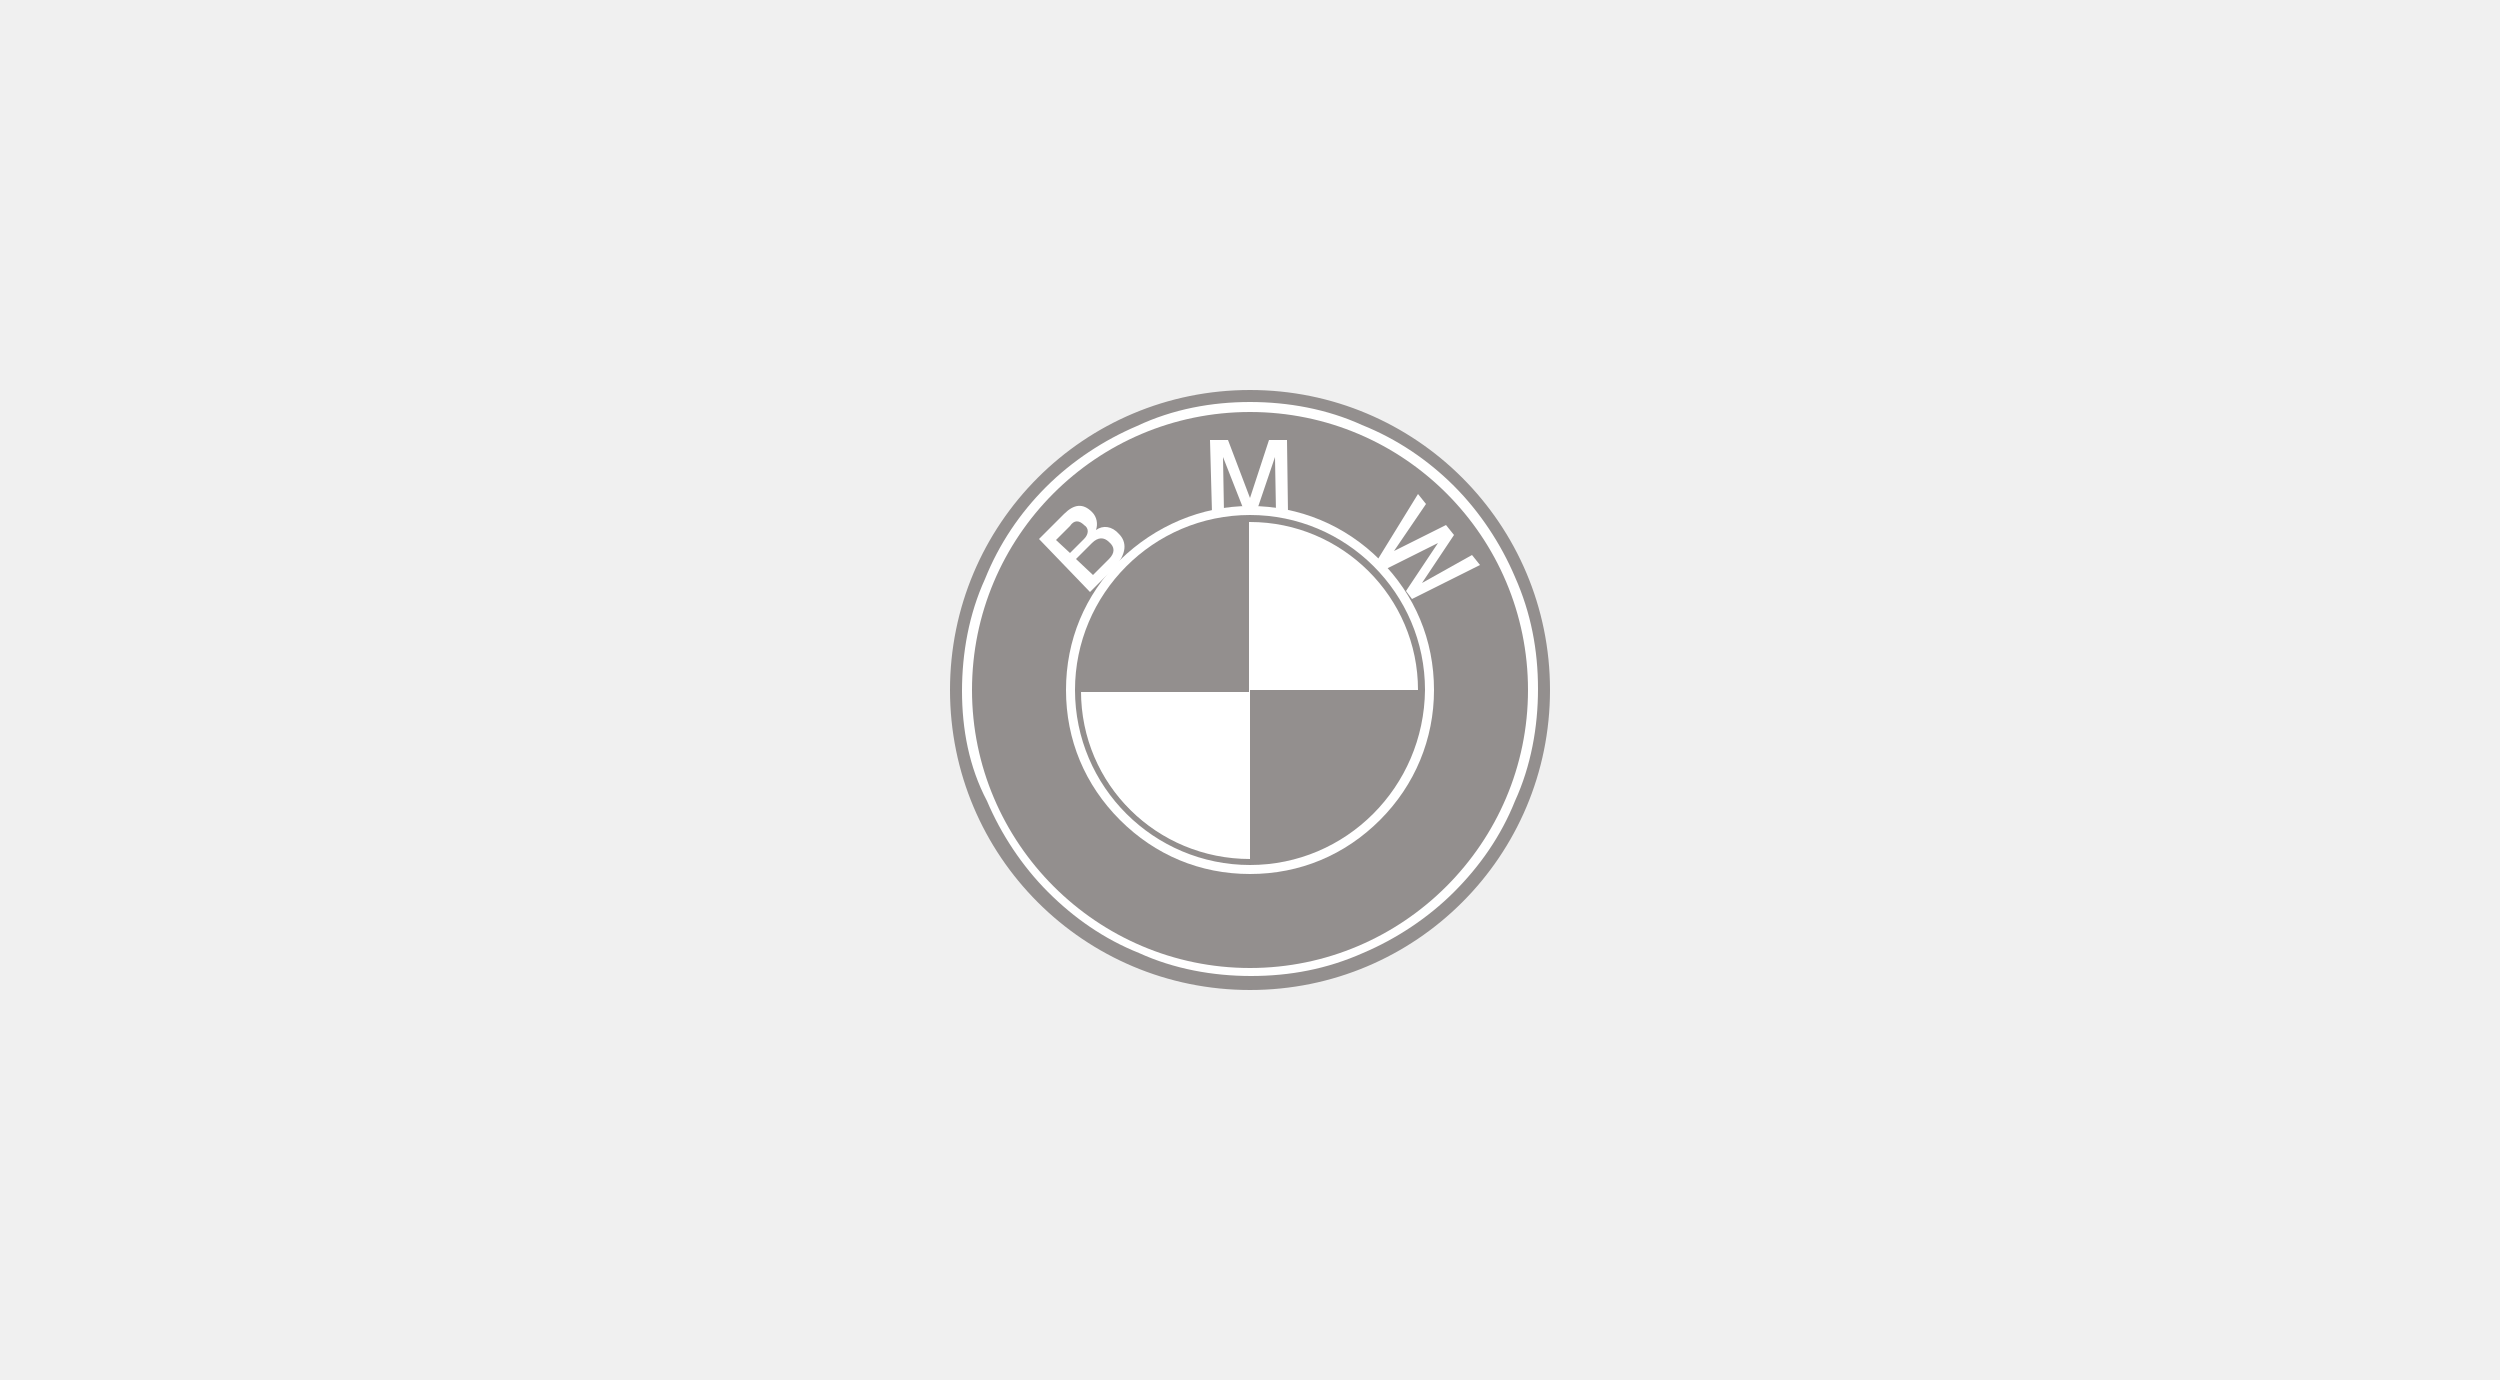
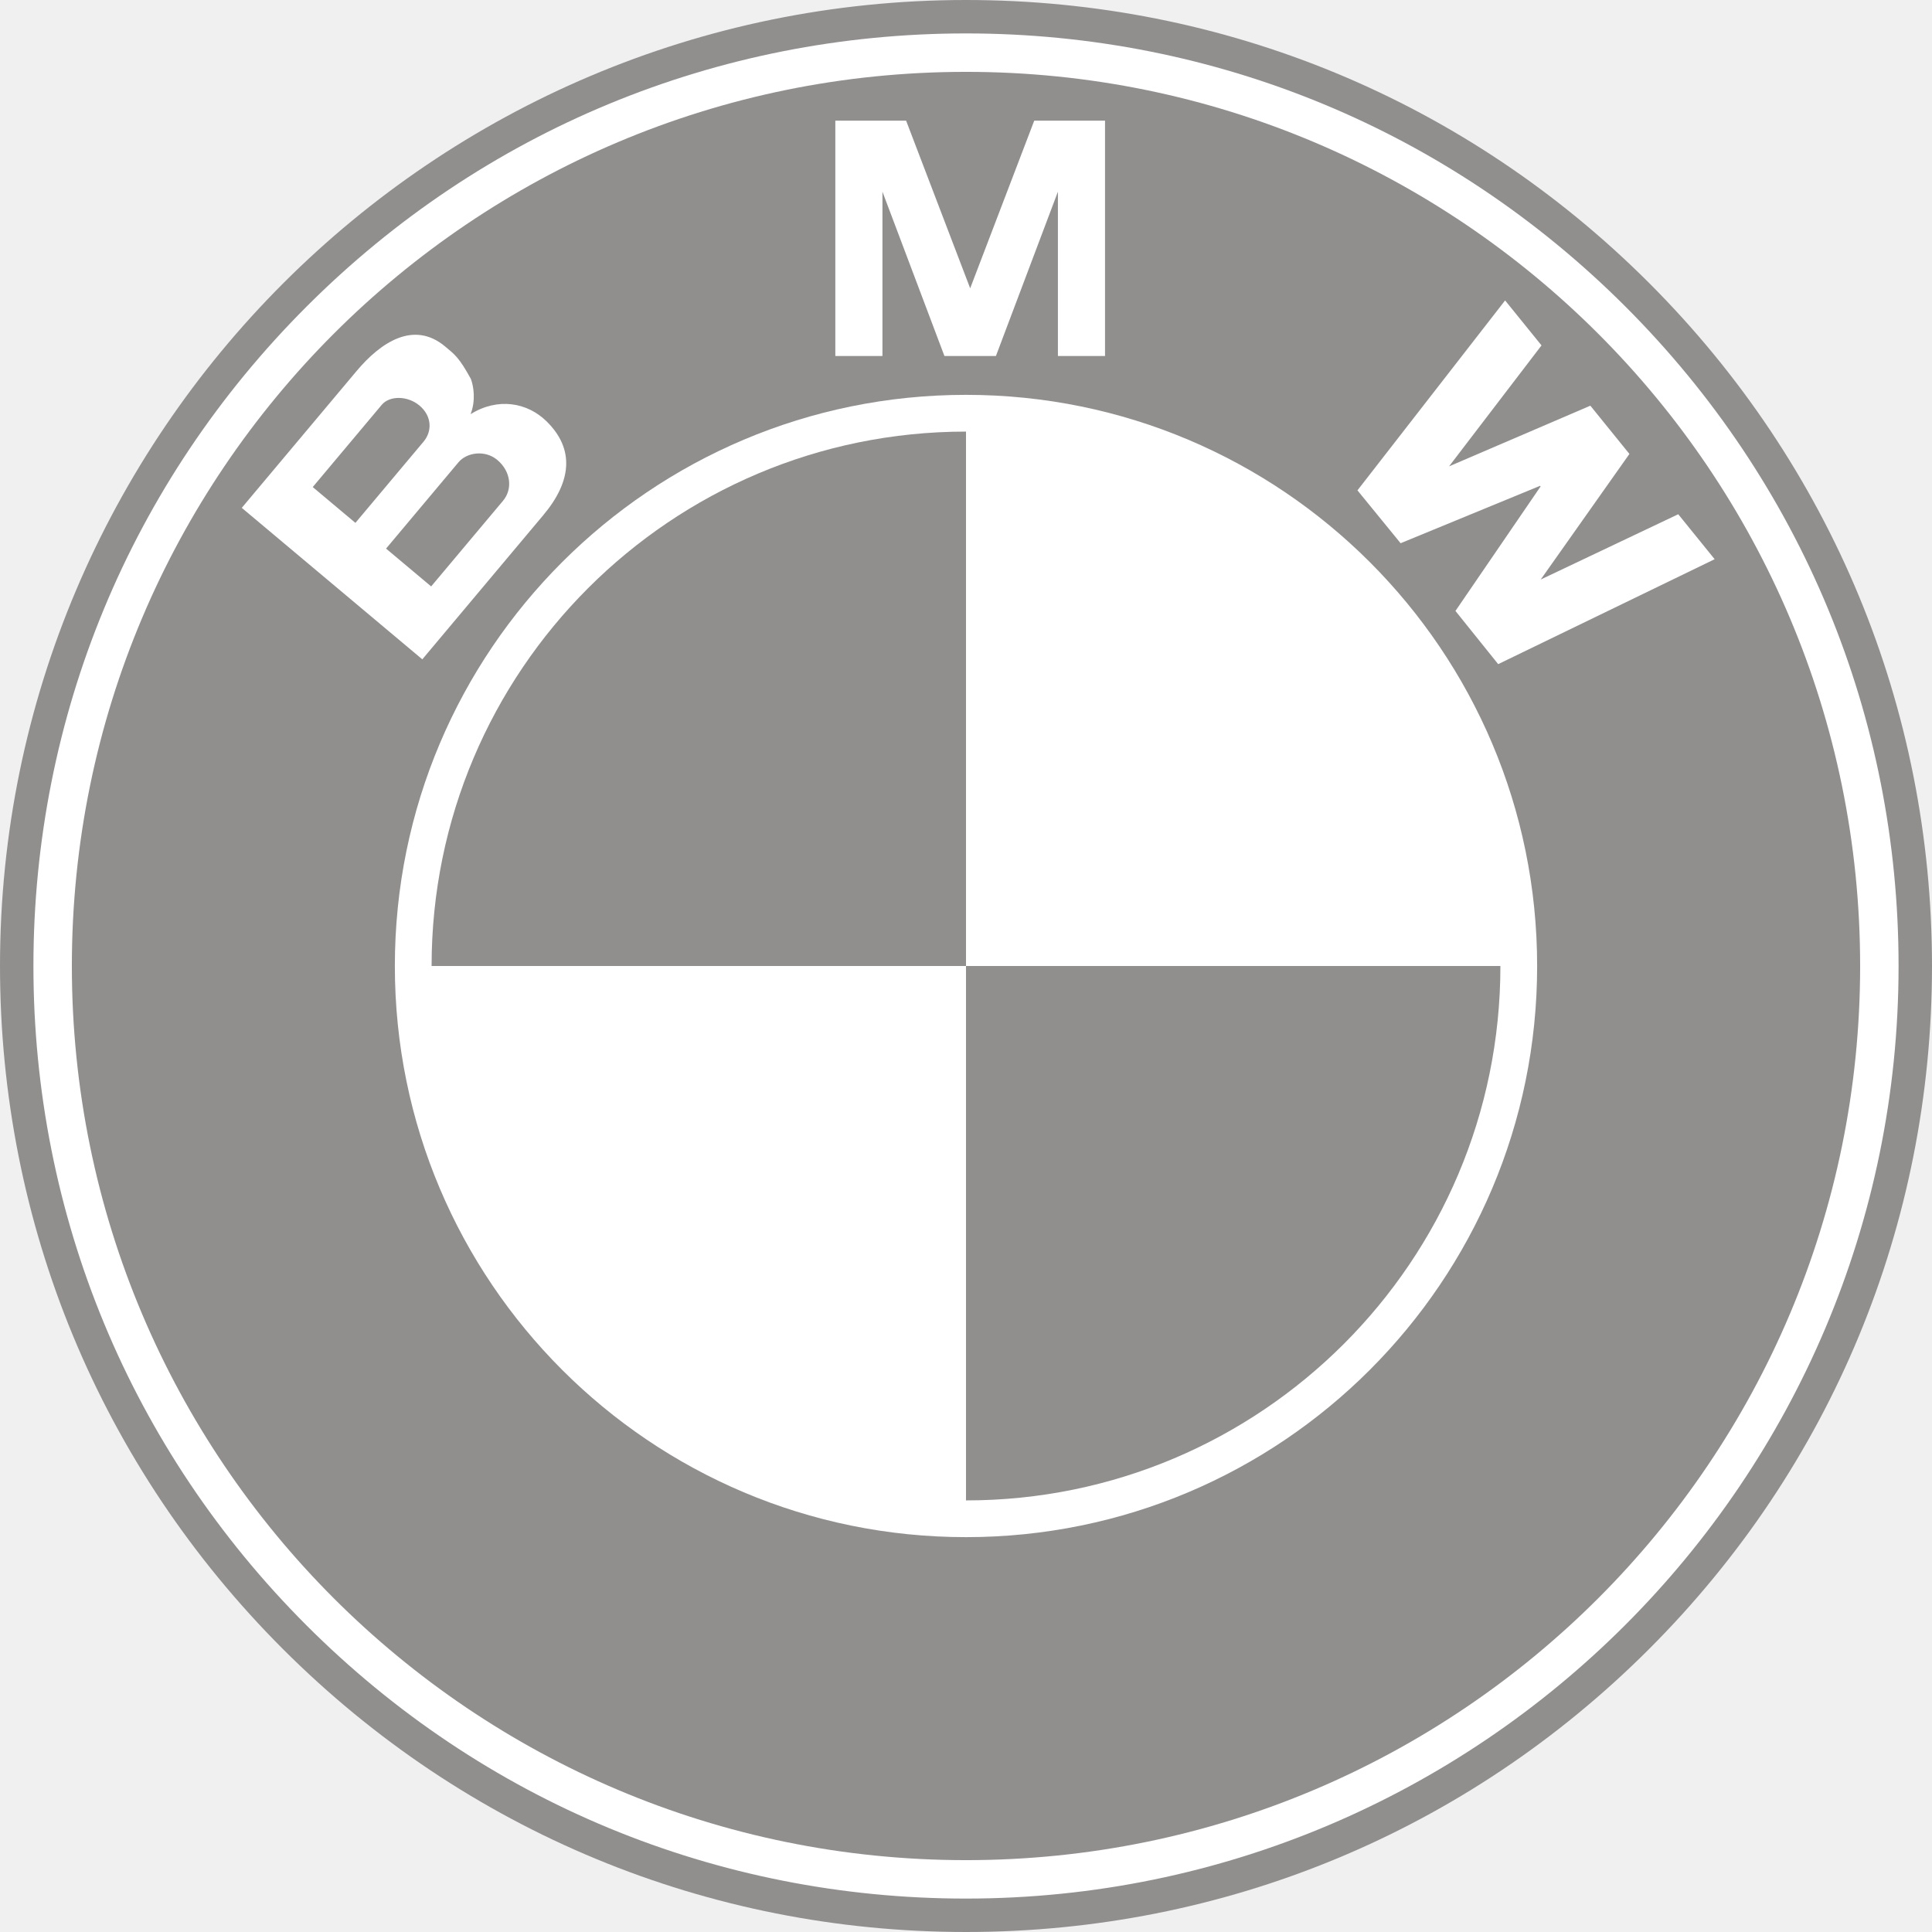
- <svg xmlns="http://www.w3.org/2000/svg" xmlns:xlink="http://www.w3.org/1999/xlink" version="1.1" id="Layer_1" x="0px" y="0px" width="250px" height="138px" viewBox="0 0 250 138" style="enable-background:new 0 0 250 138;" xml:space="preserve">
-   <style type="text/css">
- 	.st0{fill:#938F8E;}
- 	.st1{fill:#F6E9B9;}
- 	.st2{fill:#FFFFFF;}
- 	.st3{fill:none;stroke:#FFFFFF;stroke-width:1.000000e-03;}
- 	.st4{fill:#928E8E;}
- 	.st5{clip-path:url(#SVGID_2_);fill:#938F8E;}
- 	.st6{clip-path:url(#SVGID_4_);fill:#938F8E;}
- 	.st7{fill:none;}
- </style>
-   <g id="L3">
-     <g>
-       <path class="st2" d="M125,98.4c-16.2,0-29.4-13.2-29.4-29.4s13.2-29.4,29.4-29.4s29.4,13.2,29.4,29.4S141.2,98.4,125,98.4z" />
-       <path class="st0" d="M125,40.2c3.8,0,7.7,0.7,11.2,2.3c3.5,1.4,6.6,3.5,9.2,6.1c2.6,2.6,4.7,5.8,6.1,9.1c1.6,3.6,2.3,7.3,2.3,11.2    c0,3.8-0.7,7.7-2.3,11.2c-1.4,3.5-3.5,6.5-6.1,9.1c-2.6,2.6-5.8,4.7-9.1,6.1c-3.6,1.6-7.3,2.3-11.2,2.3c-3.8,0-7.7-0.7-11.2-2.3    c-3.5-1.4-6.5-3.5-9.1-6.1c-2.6-2.6-4.7-5.8-6.1-9.1c-1.8-3.4-2.5-7.2-2.5-11c0-3.8,0.7-7.7,2.3-11.2c1.4-3.5,3.5-6.6,6.1-9.2    s5.8-4.7,9.1-6.1C117.3,40.9,121.2,40.2,125,40.2 M125,39c-16.6,0-30,13.4-30,30s13.4,30,30,30s30-13.4,30-30S141.6,39,125,39    L125,39z" />
-     </g>
-   </g>
-   <g id="L5">
-     <g>
-       <path class="st0" d="M125,50.6c4.9,0,9.5,1.9,13,5.4c3.5,3.5,5.4,8,5.4,13c0,4.9-1.9,9.5-5.4,13c-3.5,3.5-8,5.4-13,5.4    s-9.5-1.9-13-5.4c-3.5-3.5-5.4-8-5.4-13s1.9-9.5,5.4-13C115.5,52.6,120.1,50.6,125,50.6 M125,41.2c-15.4,0-27.8,12.5-27.8,27.8    s12.5,27.8,27.8,27.8s27.8-12.5,27.8-27.8S140.4,41.2,125,41.2L125,41.2z" />
-     </g>
-   </g>
-   <g id="L4">
-     <path d="M125,86.4c-9.6,0-17.3-7.8-17.3-17.3s7.7-17.4,17.3-17.4s17.3,7.8,17.3,17.3S134.5,86.4,125,86.4z M125,52.1   c-9.4,0-17,7.7-17,17c0,9.4,7.7,16.9,17,16.9s17-7.7,17-17C142,59.6,134.4,52.1,125,52.1z" />
-     <g>
-       <g>
-         <g>
-           <defs>
-             <circle id="SVGID_1_" cx="125" cy="69" r="17.2" />
-           </defs>
-           <clipPath id="SVGID_2_">
-             <use xlink:href="#SVGID_1_" style="overflow:visible;" />
-           </clipPath>
-           <rect x="105.8" y="51.6" class="st5" width="19.1" height="17.6" />
-         </g>
-       </g>
-       <g>
-         <g>
-           <defs>
-             <circle id="SVGID_3_" cx="125" cy="69" r="17.2" />
-           </defs>
-           <clipPath id="SVGID_4_">
-             <use xlink:href="#SVGID_3_" style="overflow:visible;" />
-           </clipPath>
-           <rect x="125" y="69" class="st6" width="19.1" height="17.6" />
-         </g>
-       </g>
-       <g>
-         <path class="st0" d="M125,86.5c-9.6,0-17.5-7.8-17.5-17.5c0-9.6,7.8-17.5,17.5-17.5c9.6,0,17.5,7.8,17.5,17.5     C142.4,78.7,134.6,86.5,125,86.5z M125,52.2c-9.4,0-16.9,7.6-16.9,16.9c0,9.4,7.6,16.8,16.9,16.8s16.8-7.6,16.8-16.9     S134.2,52.2,125,52.2z" />
-       </g>
-     </g>
-   </g>
-   <g id="L2">
-     <g>
-       <path class="st7" d="M125,94c-12.8,0-23.2-10.3-23.2-23.2s10.3-23.2,23.2-23.2s23.2,10.3,23.2,23.2S137.8,94,125,94z" />
-       <path class="st2" d="M103.9,53.9l2.5-2.5c1-1,1.9-1.1,2.8-0.2c0.5,0.5,0.6,1.2,0.4,1.8l0,0c0.7-0.5,1.6-0.4,2.3,0.4    c0.8,0.8,0.8,2-0.5,3.4l-2.4,2.4L103.9,53.9z M107,55.3l1.4-1.4c0.5-0.5,0.5-1.1,0-1.4c-0.5-0.5-1-0.5-1.4,0.1l-1.4,1.4L107,55.3z     M109.3,57.5l1.6-1.6c0.6-0.6,0.6-1.2,0-1.7c-0.5-0.5-1.1-0.5-1.7,0.1l-1.6,1.6L109.3,57.5z" />
-       <path class="st2" d="M121,44h1.8l2.2,5.8l0,0l1.9-5.8h1.8l0.1,7.3h-1.2l-0.1-5.6l0,0l-1.9,5.6h-1.1l-2.2-5.6l0,0l0.1,5.6h-1.2    L121,44z" />
-       <path class="st2" d="M141.8,49.4l0.8,1l-3.2,4.7l0,0l5.2-2.6l0.8,1l-3.2,4.8l0,0l5-2.8l0.8,1l-6.8,3.4l-0.6-0.8l3.2-4.8l0,0    l-5.2,2.6l-0.8-1L141.8,49.4z" />
-     </g>
-   </g>
+ <svg xmlns="http://www.w3.org/2000/svg" width="498.503px" height="498.503px" viewBox="0 0 498.503 498.503">
+   <path d="M249.251 498.503c66.577 0 129.168-25.928 176.247-73.005 47.077-47.078 73.005-109.67 73.005-176.247 0-66.576-25.928-129.168-73.005-176.246C378.42 25.927 315.828 0 249.251 0 111.813 0 0 111.813 0 249.251c0 66.577 25.927 129.169 73.005 176.247 47.078 47.077 109.67 73.005 176.246 73.005z" fill="#918E8E" />
+   <path d="M8.624 249.251c0-64.272 25.03-124.699 70.479-170.148 45.449-45.45 105.875-70.479 170.148-70.479s124.7 25.029 170.148 70.479c45.449 45.449 70.479 105.875 70.479 170.148 0 132.683-107.945 240.628-240.627 240.628-64.273 0-124.699-25.03-170.148-70.479C33.654 373.95 8.624 313.524 8.624 249.251z" fill="#fff" />
+   <path d="M249.251 18.541c-127.416 0-230.71 103.294-230.71 230.71s103.294 230.711 230.71 230.711c127.416 0 230.71-103.295 230.71-230.711s-103.294-230.71-230.71-230.71z" fill="#918E8E" />
+   <path d="M249.251 396.621c-81.389 0-147.37-65.98-147.37-147.37 0-81.389 65.981-147.37 147.37-147.37 81.389 0 147.37 65.981 147.37 147.37 0 81.39-65.98 147.37-147.37 147.37z" fill="#fff" />
+   <path d="M111.362 249.251h137.889V111.362c-76.153 0-137.889 61.737-137.889 137.889zM249.251 249.251v137.89c76.153 0 137.889-61.736 137.889-137.89H249.251z" fill="#918E8E" />
+   <path d="M140.952 108.643c-4.885-4.748-12.436-6.179-19.525-1.784 1.354-3.509.801-7.09.082-9.066-3.054-5.569-4.12-6.266-6.637-8.378-8.148-6.837-16.723-1-22.856 6.309l-29.632 35.313 46.581 39.087 31.249-37.24c7.14-8.509 8.244-16.945.738-24.241zM256.97 91.863l15.997-42.401v42.401h12.158V31.137h-18.267l-16.615 43.479h.172L233.8 31.137h-18.266v60.726h12.157V49.462l15.998 42.401h13.281zM420.43 117.127l-22.89 32.407 35.486-16.847 9.396 11.603-55.854 27.075-11.027-13.727 21.969-32.123-.13-.161-35.989 14.81-11.135-13.64 38.097-49.004 9.396 11.603-23.857 31.208 36.458-15.652 10.08 12.448z" fill="#fff" />
+   <path d="M98.491 104.464c2.062-2.458 6.722-2.357 9.719.157 3.295 2.765 3.303 6.685 1.09 9.321l-17.597 20.971-11.01-9.239 17.798-21.21zM129.8 129.203l-18.553 22.11-11.634-9.762 18.703-22.29c2.112-2.517 6.821-3.25 9.997-.584 3.595 3.015 3.951 7.59 1.487 10.526z" fill="#918E8E" />
</svg>
